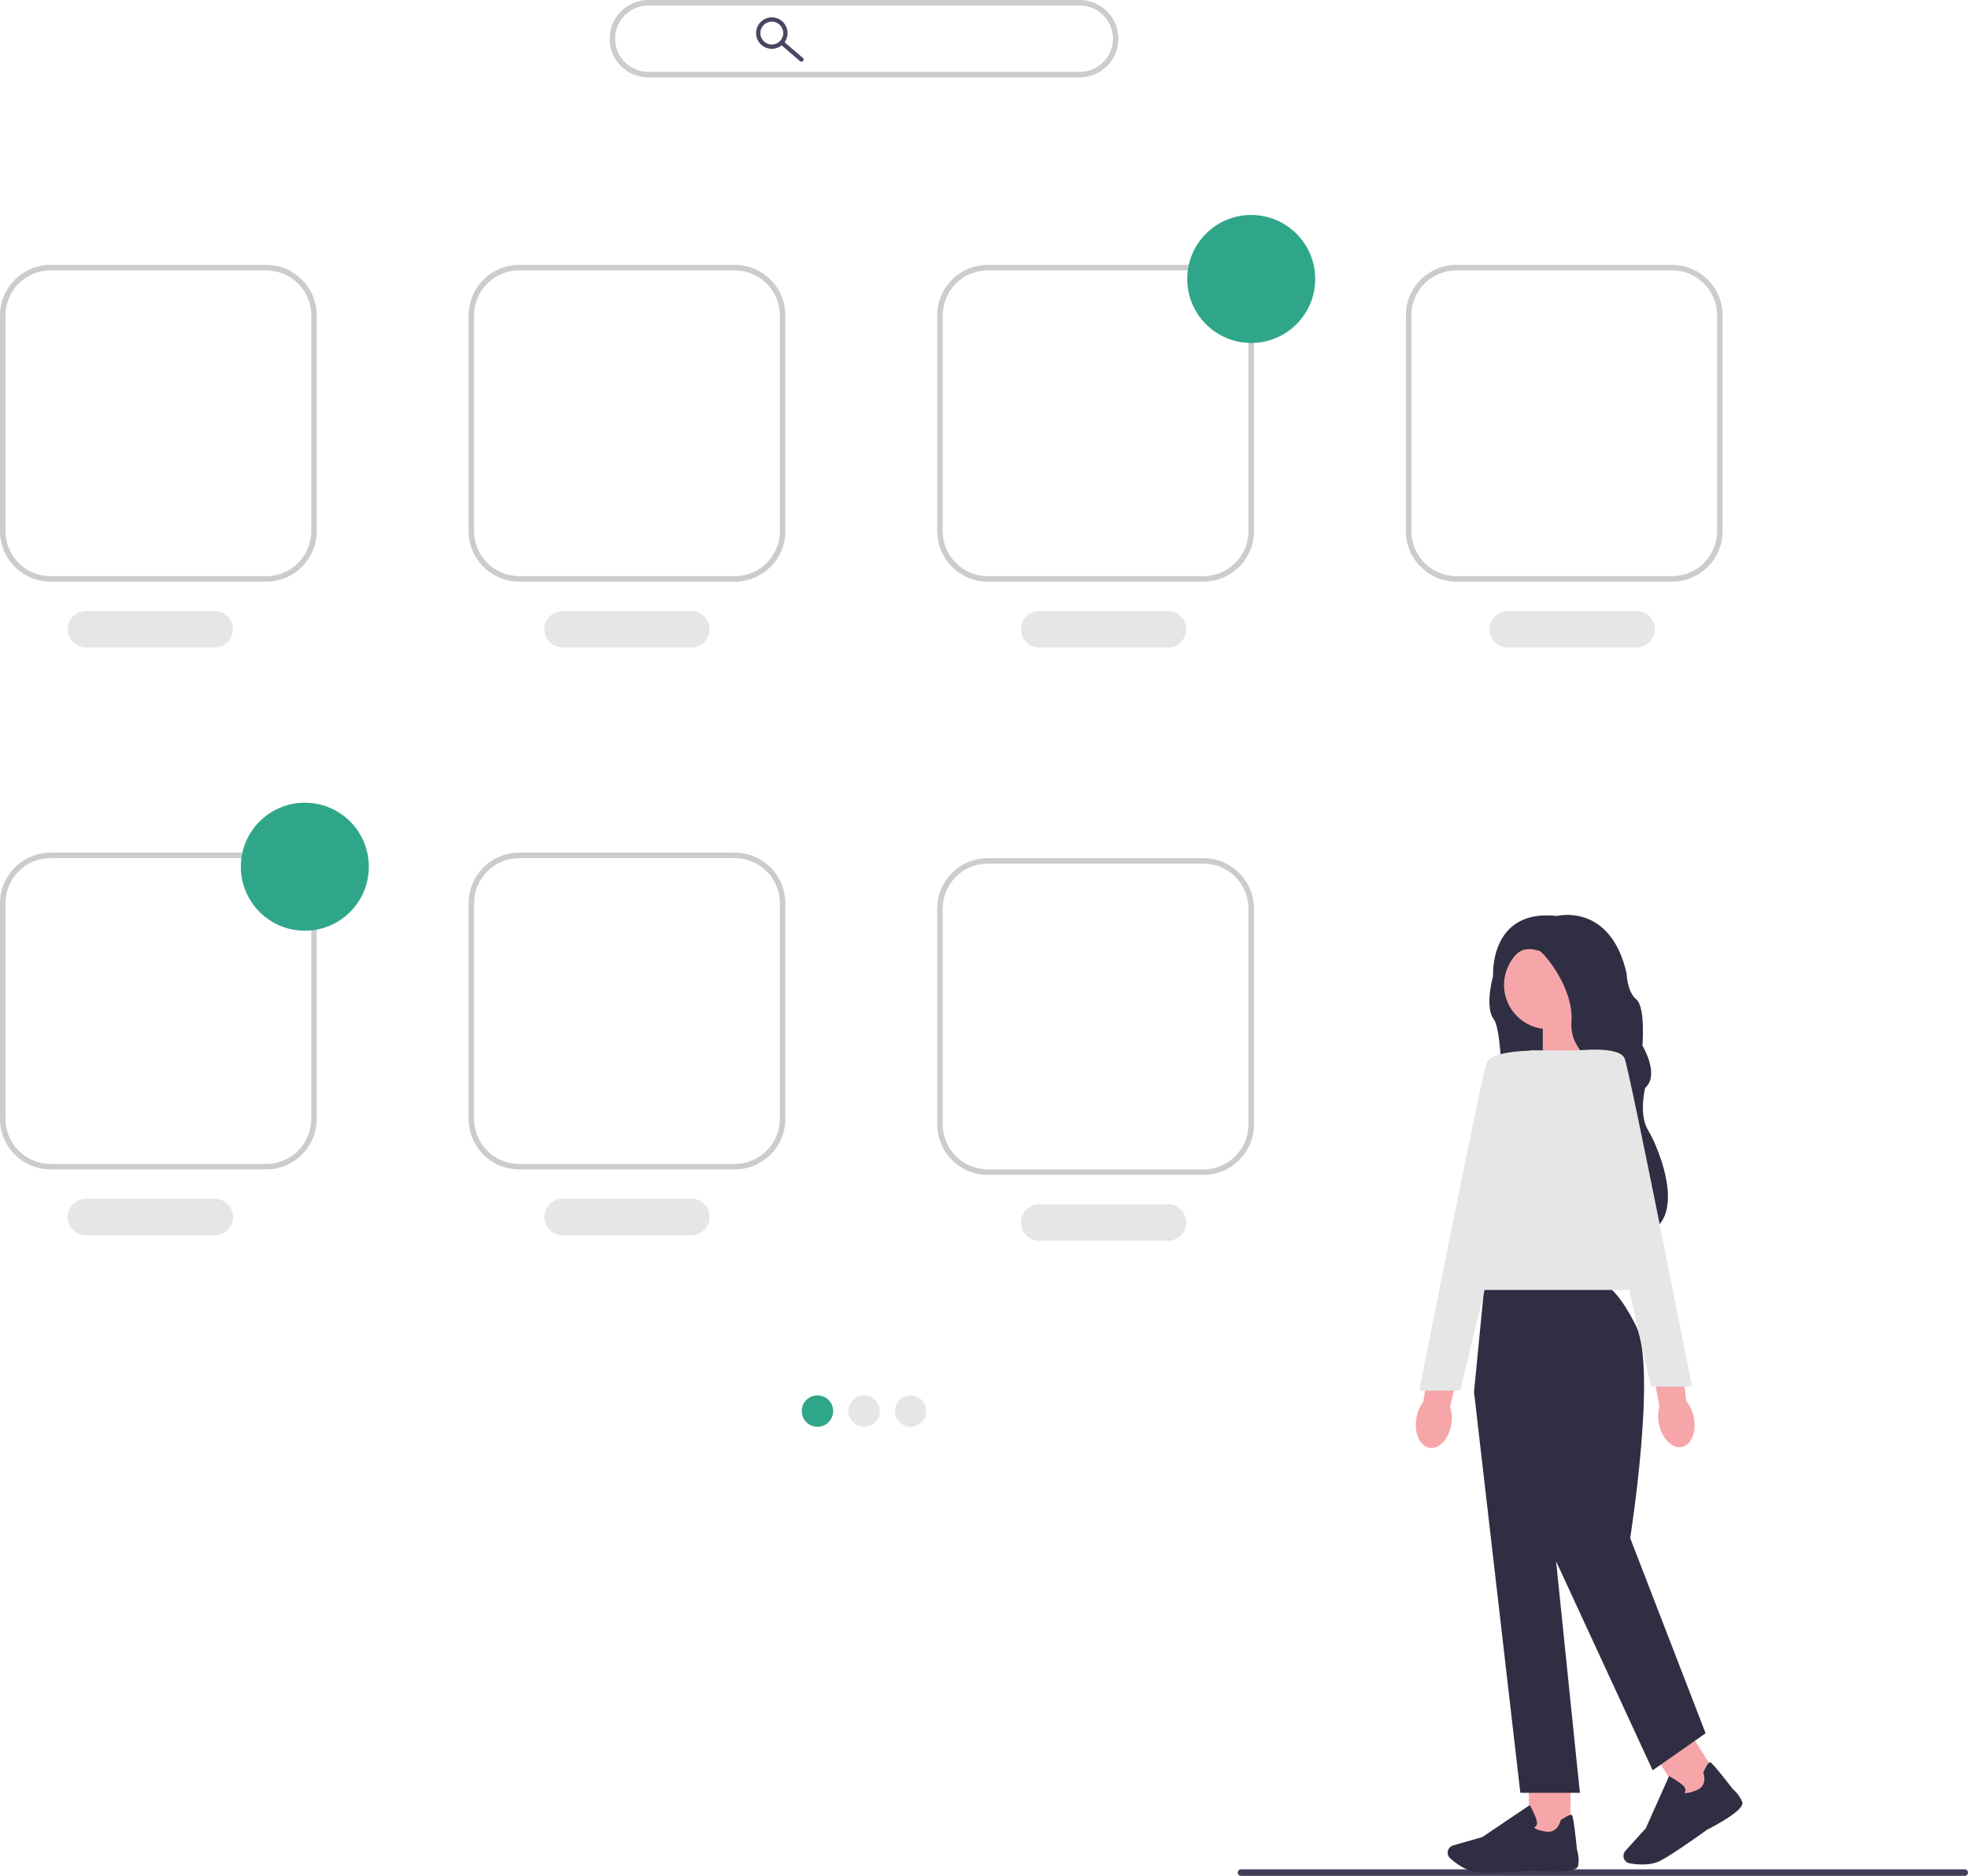
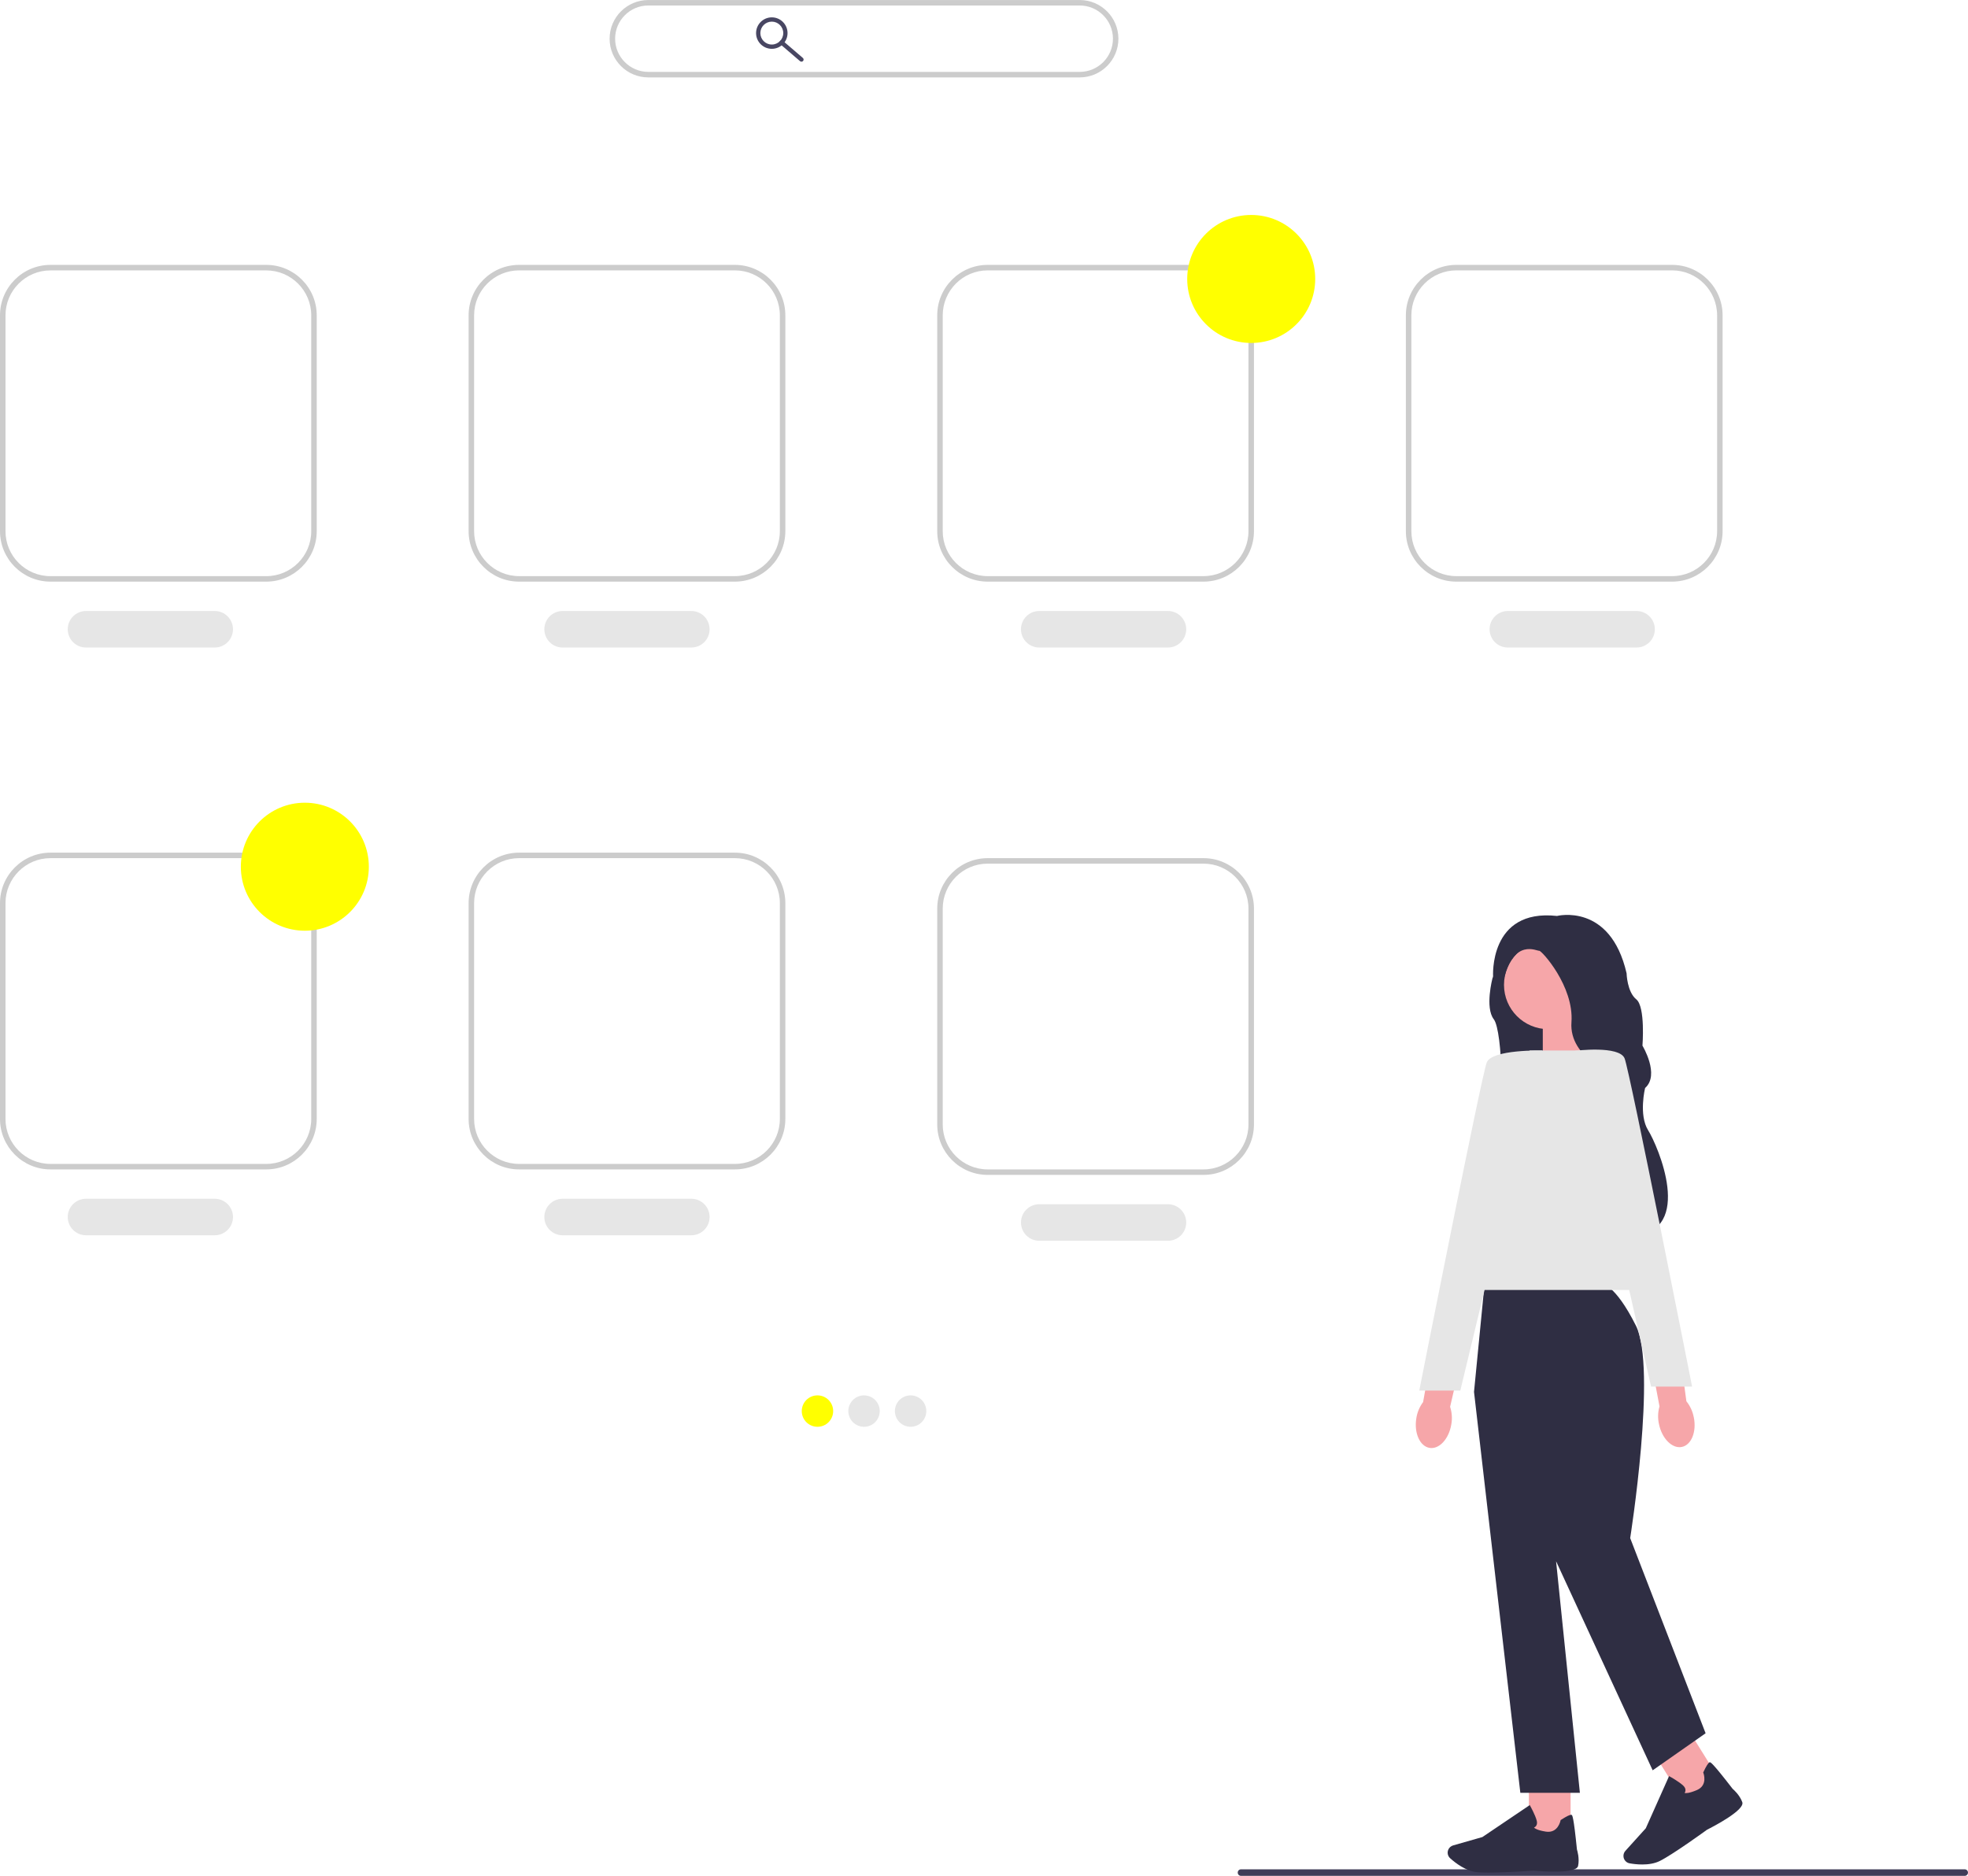
<svg xmlns="http://www.w3.org/2000/svg" width="716.79" height="683.19" viewBox="0 0 716.79 683.19">
  <path d="m450.81,682c0,.66.53,1.19,1.19,1.19h263.59c.66,0,1.19-.53,1.19-1.19s-.53-1.19-1.19-1.19h-263.59c-.66,0-1.19.53-1.19,1.19Z" fill="#3f3d58" />
  <g>
    <path d="m546.64,348.65l-3.05,7.63s-2.81,10.68.48,14.94,4.02,36.87.49,39.28c-3.54,2.41,44.82-22.33,44.82-22.33,0,0-18.88-43.78-19.2-43.94s-12.69-4.02-12.69-4.02l-10.84,8.43Z" fill="#2f2e43" />
    <polygon points="578.12 386.36 561.92 391.69 561.92 368.37 576.62 368.37 578.12 386.36" fill="#f6a6a9" />
-     <path id="uuid-48393ca6-ae17-4485-8fd8-05ea309d195e-38" d="m528.6,518.76c-.88,5.34-4.44,9.17-7.96,8.56-3.52-.62-5.66-5.45-4.78-10.79.32-2.14,1.17-4.16,2.47-5.9l4.02-22.59,10.93,2.29-5.12,22.02c.67,2.08.83,4.28.44,6.41,0,0,0,0,0,0Z" fill="#f6a6a9" />
+     <path id="uuid-48393ca6-ae17-4485-8fd8-05ea309d195e-83" d="m528.6,518.76c-.88,5.34-4.44,9.17-7.96,8.56-3.52-.62-5.66-5.45-4.78-10.79.32-2.14,1.17-4.16,2.47-5.9l4.02-22.59,10.93,2.29-5.12,22.02c.67,2.08.83,4.28.44,6.41,0,0,0,0,0,0Z" fill="#f6a6a9" />
    <rect x="556.86" y="647.44" width="15.18" height="21.53" fill="#f6a6a9" />
    <path d="m542.08,682c-1.6,0-3.02-.04-4.09-.14-4.03-.37-7.88-3.34-9.81-5.08-.87-.78-1.15-2.03-.69-3.1h0c.32-.77.97-1.35,1.78-1.58l10.65-3.04,17.25-11.64.19.34c.07.13,1.77,3.18,2.33,5.24.22.78.16,1.44-.17,1.94-.23.35-.54.55-.8.67.31.33,1.29.99,4.3,1.47,4.4.7,5.32-3.86,5.36-4.05l.03-.15.13-.08c2.09-1.35,3.38-1.96,3.83-1.83.28.08.74.22,1.99,12.64.13.39,1,3.25.41,5.98-.65,2.97-13.63,1.95-16.23,1.71-.07,0-9.8.7-16.46.7Z" fill="#2f2e43" />
    <rect x="606.91" y="632.91" width="15.18" height="21.53" transform="translate(-247.53 422.68) rotate(-31.95)" fill="#f6a6a9" />
    <path d="m598.14,679.05c-1.78,0-3.42-.21-4.58-.42-1.15-.2-2.04-1.11-2.23-2.26h0c-.13-.83.11-1.66.67-2.28l7.43-8.22,8.48-19,.35.19c.13.07,3.18,1.76,4.75,3.21.6.55.9,1.14.88,1.74,0,.42-.17.76-.32.99.44.11,1.62.16,4.43-1.03,4.1-1.73,2.48-6.09,2.4-6.28l-.06-.14.07-.14c1.06-2.25,1.83-3.46,2.28-3.58.28-.08.75-.2,8.38,9.67.31.26,2.57,2.22,3.51,4.86,1.02,2.87-10.54,8.87-12.86,10.04-.07.06-12.17,8.85-17.13,11.35-1.97.99-4.3,1.3-6.43,1.3Z" fill="#2f2e43" />
    <path d="m583.21,467.41h-42.48l-3.86,39.52,16.87,146.02h21.69l-8.67-84.34,35.18,76.14,19.28-13.49-27.47-71.08s9.81-61.93,2.1-77.35c-7.71-15.42-12.63-15.42-12.63-15.42Z" fill="#2f2e43" />
    <polygon points="604.34 469.82 530.6 469.82 557.11 382.59 586.51 382.59 604.34 469.82" fill="#e6e6e6" />
    <path d="m561.75,382.6s-18.31-.48-20.24,4.34c-1.93,4.82-24.58,119.52-24.58,119.52h14.94l29.88-123.86Z" fill="#e6e6e6" />
    <circle cx="563.93" cy="358.68" r="16.14" fill="#f6a6a9" />
    <path d="m567.06,333.6s19.44-4.98,25.38,20.88c0,0,.16,6.75,3.53,9.48,3.37,2.73,2.25,16.87,2.25,16.87,0,0,6.43,10.6.96,15.42,0,0-2.41,9.8,1.12,15.42,3.53,5.62,16.87,36.55-5.3,38.43,0,0-11.24-6.79-5.94-27.03,5.3-20.24-.64-31.42-.64-31.42,0,0-17.03-6.17-16.06-19.35.96-13.17-10.92-26.18-11.73-26.02s-9.16-4.66-12.85,10.12l-3.96-.67s-1.66-24.87,23.24-22.14Z" fill="#2f2e43" />
    <g>
-       <path id="uuid-5634515f-d760-4925-b0a8-442b9e09929d-39" d="m616.92,516.16c1.08,5.31-.89,10.15-4.4,10.83-3.51.67-7.22-3.08-8.3-8.39-.46-2.11-.39-4.31.21-6.39l-4.27-22.54,11.03-1.74,3.03,22.41c1.37,1.71,2.29,3.71,2.69,5.84,0,0,0,0,0,0Z" fill="#f6a6a9" />
+       <path id="uuid-5634515f-d760-4925-b0a8-442b9e09929d-84" d="m616.92,516.16c1.08,5.31-.89,10.15-4.4,10.83-3.51.67-7.22-3.08-8.3-8.39-.46-2.11-.39-4.31.21-6.39l-4.27-22.54,11.03-1.74,3.03,22.41c1.37,1.71,2.29,3.71,2.69,5.84,0,0,0,0,0,0Z" fill="#f6a6a9" />
      <path d="m573.66,382.7s16.13-2.04,18.06,2.78c1.93,4.82,24.58,119.52,24.58,119.52h-14.94s-27.69-122.29-27.69-122.29Z" fill="#e6e6e6" />
    </g>
  </g>
  <path d="m96.98,211.83H18.38c-10.13,0-18.38-8.24-18.38-18.38v-78.6c0-10.13,8.24-18.38,18.38-18.38h78.6c10.13,0,18.38,8.24,18.38,18.38v78.6c0,10.13-8.24,18.38-18.38,18.38ZM18.38,98.48c-9.03,0-16.38,7.35-16.38,16.38v78.6c0,9.03,7.35,16.38,16.38,16.38h78.6c9.03,0,16.38-7.35,16.38-16.38v-78.6c0-9.03-7.35-16.38-16.38-16.38H18.38Z" fill="#ccc" />
  <path d="m267.66,211.83h-78.6c-10.13,0-18.38-8.24-18.38-18.38v-78.6c0-10.13,8.24-18.38,18.38-18.38h78.6c10.13,0,18.38,8.24,18.38,18.38v78.6c0,10.13-8.24,18.38-18.38,18.38Zm-78.6-113.36c-9.03,0-16.38,7.35-16.38,16.38v78.6c0,9.03,7.35,16.38,16.38,16.38h78.6c9.03,0,16.38-7.35,16.38-16.38v-78.6c0-9.03-7.35-16.38-16.38-16.38h-78.6Z" fill="#ccc" />
  <path d="m267.66,425.9h-78.6c-10.13,0-18.38-8.24-18.38-18.38v-78.6c0-10.13,8.24-18.38,18.38-18.38h78.6c10.13,0,18.38,8.24,18.38,18.38v78.6c0,10.13-8.24,18.38-18.38,18.38Zm-78.6-113.36c-9.03,0-16.38,7.35-16.38,16.38v78.6c0,9.03,7.35,16.38,16.38,16.38h78.6c9.03,0,16.38-7.35,16.38-16.38v-78.6c0-9.03-7.35-16.38-16.38-16.38h-78.6Z" fill="#ccc" />
  <path d="m96.98,425.9H18.38c-10.13,0-18.38-8.24-18.38-18.38v-78.6c0-10.13,8.24-18.38,18.38-18.38h78.6c10.13,0,18.38,8.24,18.38,18.38v78.6c0,10.13-8.24,18.38-18.38,18.38Zm-78.6-113.36c-9.03,0-16.38,7.35-16.38,16.38v78.6c0,9.03,7.35,16.38,16.38,16.38h78.6c9.03,0,16.38-7.35,16.38-16.38v-78.6c0-9.03-7.35-16.38-16.38-16.38H18.38Z" fill="#ccc" />
-   <circle cx="111.03" cy="315.66" r="23.31" fill="#2fa68a" />
+   <circle cx="111.03" cy="315.66" r="23.31" fill="#ffff00" />
  <path d="m438.34,211.83h-78.6c-10.13,0-18.38-8.24-18.38-18.38v-78.6c0-10.13,8.24-18.38,18.38-18.38h78.6c10.13,0,18.38,8.24,18.38,18.38v78.6c0,10.13-8.24,18.38-18.38,18.38Zm-78.6-113.36c-9.03,0-16.38,7.35-16.38,16.38v78.6c0,9.03,7.35,16.38,16.38,16.38h78.6c9.03,0,16.38-7.35,16.38-16.38v-78.6c0-9.03-7.35-16.38-16.38-16.38h-78.6Z" fill="#ccc" />
-   <circle cx="455.72" cy="101.6" r="23.31" fill="#2fa68a" />
+   <circle cx="455.72" cy="101.6" r="23.31" fill="#ffff00" />
  <path d="m78.21,235.83H31.32c-3.67,0-6.65-2.98-6.65-6.65s2.98-6.65,6.65-6.65h46.89c3.67,0,6.65,2.98,6.65,6.65s-2.98,6.65-6.65,6.65Z" fill="#e6e6e6" />
  <path d="m251.8,235.83h-46.89c-3.67,0-6.65-2.98-6.65-6.65s2.98-6.65,6.65-6.65h46.89c3.67,0,6.65,2.98,6.65,6.65s-2.98,6.65-6.65,6.65Z" fill="#e6e6e6" />
  <path d="m425.4,235.83h-46.89c-3.67,0-6.65-2.98-6.65-6.65s2.98-6.65,6.65-6.65h46.89c3.67,0,6.65,2.98,6.65,6.65s-2.98,6.65-6.65,6.65Z" fill="#e6e6e6" />
  <path d="m438.34,427.9h-78.6c-10.13,0-18.38-8.24-18.38-18.38v-78.6c0-10.13,8.24-18.38,18.38-18.38h78.6c10.13,0,18.38,8.24,18.38,18.38v78.6c0,10.13-8.24,18.38-18.38,18.38Zm-78.6-113.36c-9.03,0-16.38,7.35-16.38,16.38v78.6c0,9.03,7.35,16.38,16.38,16.38h78.6c9.03,0,16.38-7.35,16.38-16.38v-78.6c0-9.03-7.35-16.38-16.38-16.38h-78.6Z" fill="#ccc" />
  <path d="m425.4,451.89h-46.89c-3.67,0-6.65-2.98-6.65-6.65s2.98-6.65,6.65-6.65h46.89c3.67,0,6.65,2.98,6.65,6.65s-2.98,6.65-6.65,6.65Z" fill="#e6e6e6" />
  <path d="m609.03,211.83h-78.6c-10.13,0-18.38-8.24-18.38-18.38v-78.6c0-10.13,8.24-18.38,18.38-18.38h78.6c10.13,0,18.38,8.24,18.38,18.38v78.6c0,10.13-8.24,18.38-18.38,18.38Zm-78.6-113.36c-9.03,0-16.38,7.35-16.38,16.38v78.6c0,9.03,7.35,16.38,16.38,16.38h78.6c9.03,0,16.38-7.35,16.38-16.38v-78.6c0-9.03-7.35-16.38-16.38-16.38h-78.6Z" fill="#ccc" />
  <path d="m596.08,235.83h-46.89c-3.67,0-6.65-2.98-6.65-6.65s2.98-6.65,6.65-6.65h46.89c3.67,0,6.65,2.98,6.65,6.65s-2.98,6.65-6.65,6.65Z" fill="#e6e6e6" />
  <path d="m78.21,449.89H31.32c-3.67,0-6.65-2.98-6.65-6.65s2.98-6.65,6.65-6.65h46.89c3.67,0,6.65,2.98,6.65,6.65s-2.98,6.65-6.65,6.65Z" fill="#e6e6e6" />
  <path d="m251.8,449.89h-46.89c-3.67,0-6.65-2.98-6.65-6.65s2.98-6.65,6.65-6.65h46.89c3.67,0,6.65,2.98,6.65,6.65s-2.98,6.65-6.65,6.65Z" fill="#e6e6e6" />
  <g>
-     <circle cx="297.74" cy="513.92" r="5.72" fill="#2fa68a" />
+     <circle cx="297.74" cy="513.92" r="5.72" fill="#ffff00" />
    <circle cx="314.7" cy="513.92" r="5.72" fill="#e6e6e6" />
    <circle cx="331.66" cy="513.92" r="5.72" fill="#e6e6e6" />
  </g>
  <path d="m393.26,28.19h-157.14c-7.77,0-14.09-6.32-14.09-14.09s6.32-14.09,14.09-14.09h157.14c7.77,0,14.09,6.32,14.09,14.09s-6.32,14.09-14.09,14.09ZM236.13,2c-6.67,0-12.09,5.43-12.09,12.09s5.43,12.09,12.09,12.09h157.14c6.67,0,12.09-5.43,12.09-12.09s-5.43-12.09-12.09-12.09h-157.14Z" fill="#ccc" />
  <g>
    <path d="m281.11,17.78c-3.16,0-5.73-2.57-5.73-5.73s2.57-5.73,5.73-5.73,5.73,2.57,5.73,5.73-2.57,5.73-5.73,5.73Zm0-9.9c-2.3,0-4.17,1.87-4.17,4.17s1.87,4.17,4.17,4.17,4.17-1.87,4.17-4.17-1.87-4.17-4.17-4.17Z" fill="#484662" />
    <path d="m291.91,22.47c-.18,0-.36-.06-.51-.19l-7.24-6.21c-.33-.28-.36-.77-.08-1.1.28-.33.77-.36,1.1-.08l7.24,6.21c.33.28.36.77.08,1.1-.15.18-.37.27-.59.27Z" fill="#484662" />
  </g>
</svg>
